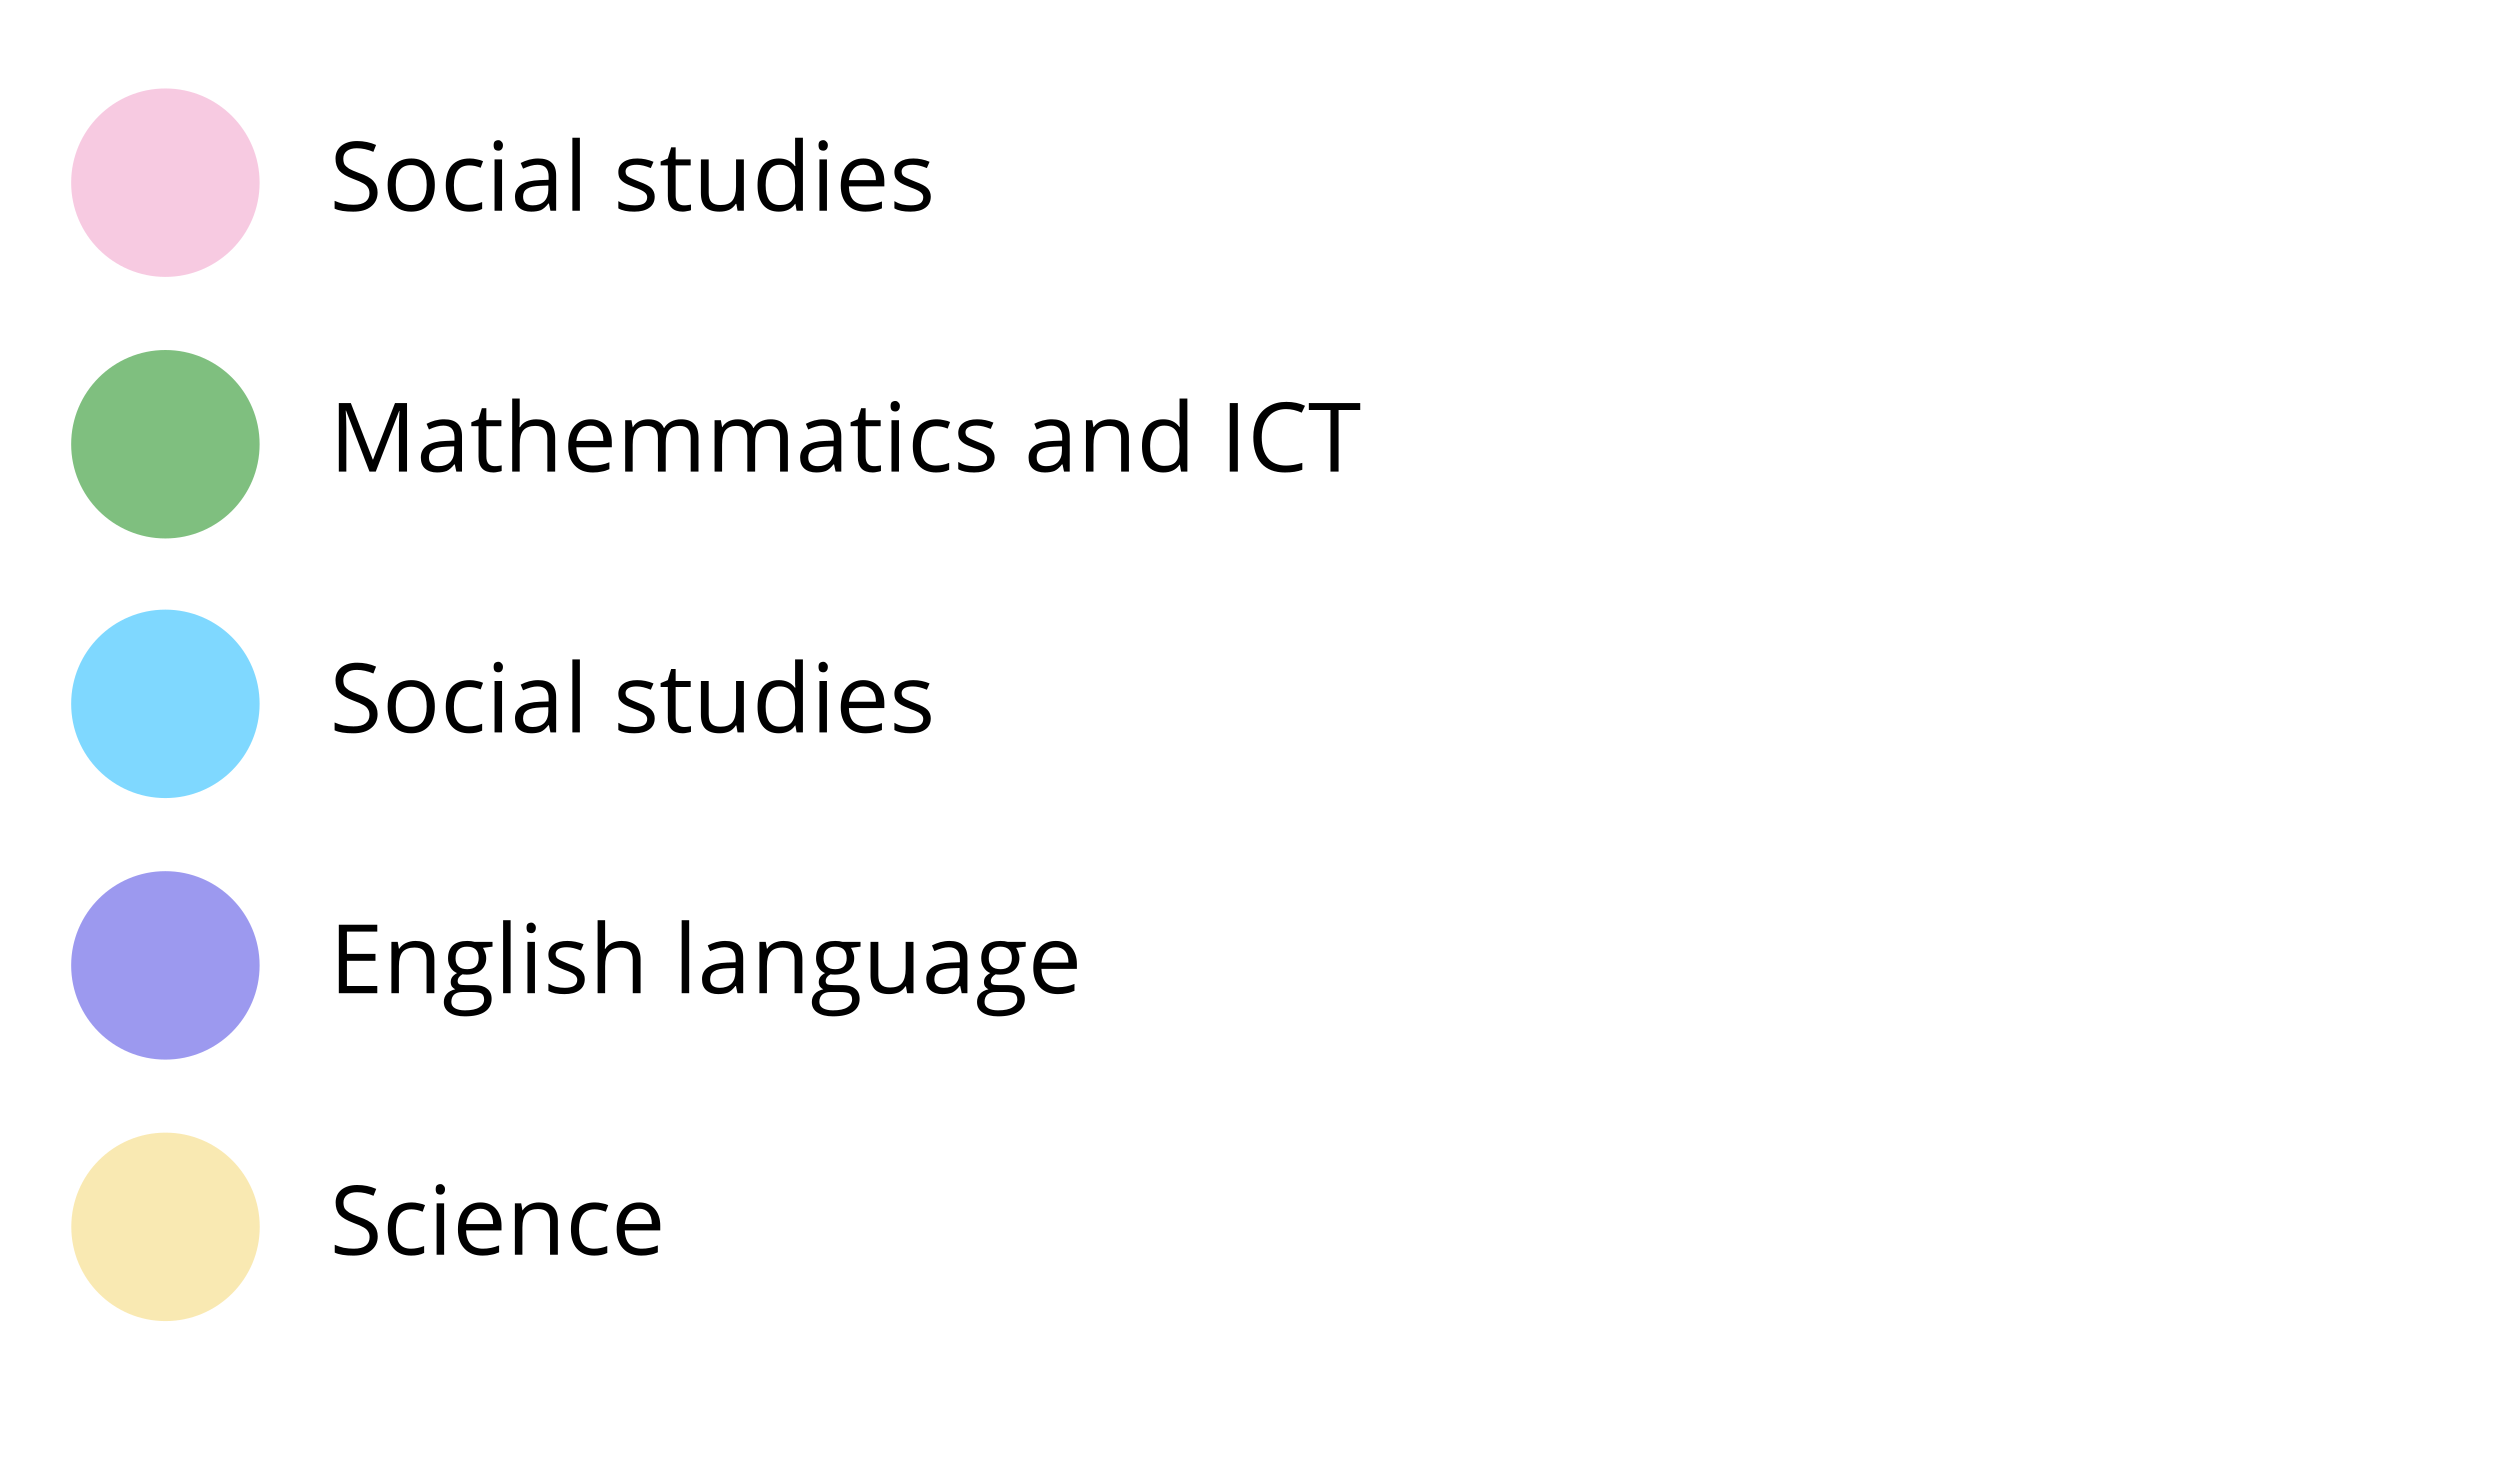
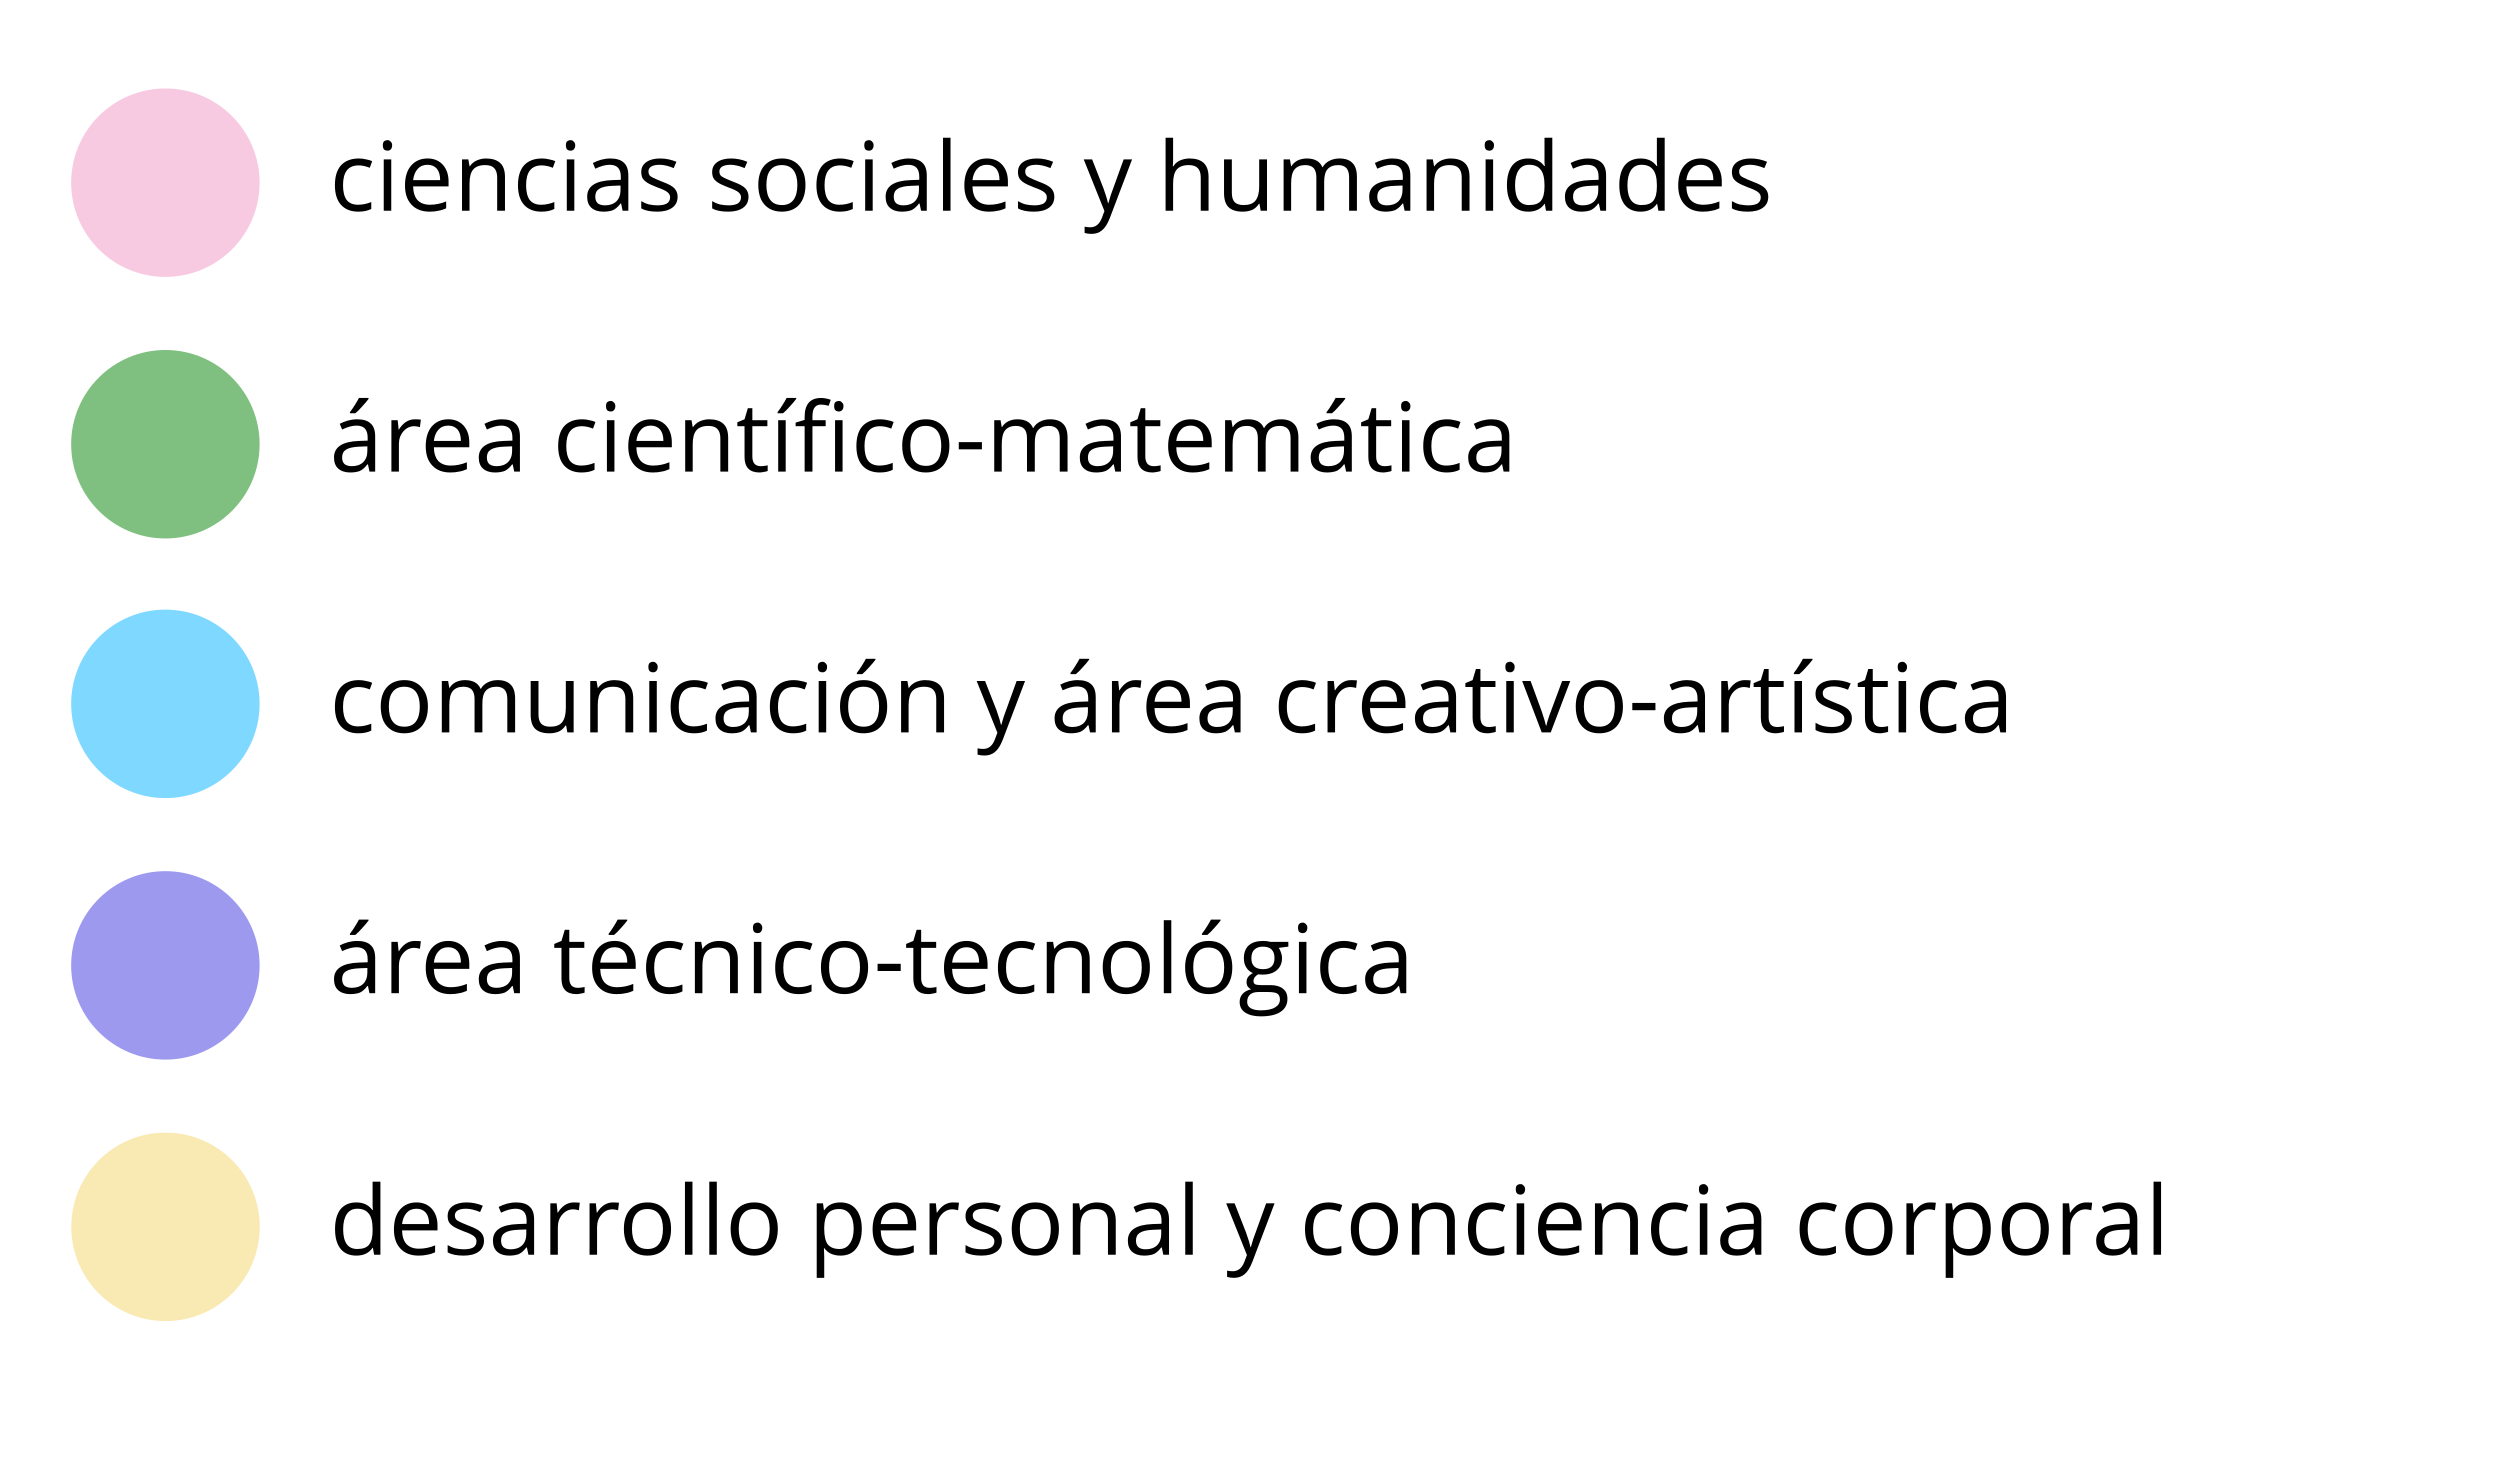
<svg xmlns="http://www.w3.org/2000/svg" version="1.1" id="Livello_1" x="0px" y="0px" viewBox="0 0 130 76.125" xml:space="preserve" width="130" height="76.125">
  <defs id="defs31" />
  <style type="text/css" id="style2">
	.st0{font-family:'OpenSans';}
	.st1{font-size:5px;}
	.st2{opacity:0.5;fill:#EF95C4;enable-background:new    ;}
	.st3{opacity:0.5;fill:#008000;enable-background:new    ;}
	.st4{opacity:0.5;fill:#00B2FF;enable-background:new    ;}
	.st5{opacity:0.5;fill:#3A34E0;enable-background:new    ;}
</style>
  <g id="g6">
-     <text transform="translate(17.1341,10.9595)" class="st0 st1" id="text4">Social studies</text>
+     <text transform="translate(17.1341,10.9595)" class="st0 st1" id="text4">ciencias sociales y humanidades</text>
  </g>
  <circle class="st2" cx="8.6" cy="9.5" r="4.9" id="circle8" />
  <g id="g12">
-     <text transform="translate(17.134,24.5222)" class="st0 st1" id="text10">Mathemmatics and ICT</text>
+     <text transform="translate(17.134,24.5222)" class="st0 st1" id="text10">área científico-matemática</text>
  </g>
  <circle class="st3" cx="8.6" cy="23.1" r="4.9" id="circle14" />
  <g id="g18">
-     <text transform="translate(17.134,38.0849)" class="st0 st1" id="text16">Social studies</text>
+     <text transform="translate(17.134,38.0849)" class="st0 st1" id="text16">comunicación y área creativo-artística</text>
  </g>
  <circle class="st4" cx="8.6" cy="36.6" r="4.9" id="circle20" />
  <g id="g24">
-     <text transform="translate(17.134,51.6475)" class="st0 st1" id="text22">English language</text>
+     <text transform="translate(17.134,51.6475)" class="st0 st1" id="text22">área técnico-tecnológica</text>
  </g>
  <circle class="st5" cx="8.6" cy="50.2" r="4.9" id="circle26" />
  <g id="g24-5" transform="translate(0.00694659,13.59738)">
-     <text transform="translate(17.134,51.6475)" class="st0 st1" id="text22-3" style="font-size:5px;font-family:OpenSans">Science</text>
+     <text transform="translate(17.134,51.6475)" class="st0 st1" id="text22-3" style="font-size:5px;font-family:OpenSans">desarrollo personal y conciencia corporal</text>
  </g>
  <circle class="st5" cx="8.607" cy="63.797" r="4.9" id="circle26-5" style="opacity:0.5;fill:#f4d365;enable-background:new" />
</svg>
